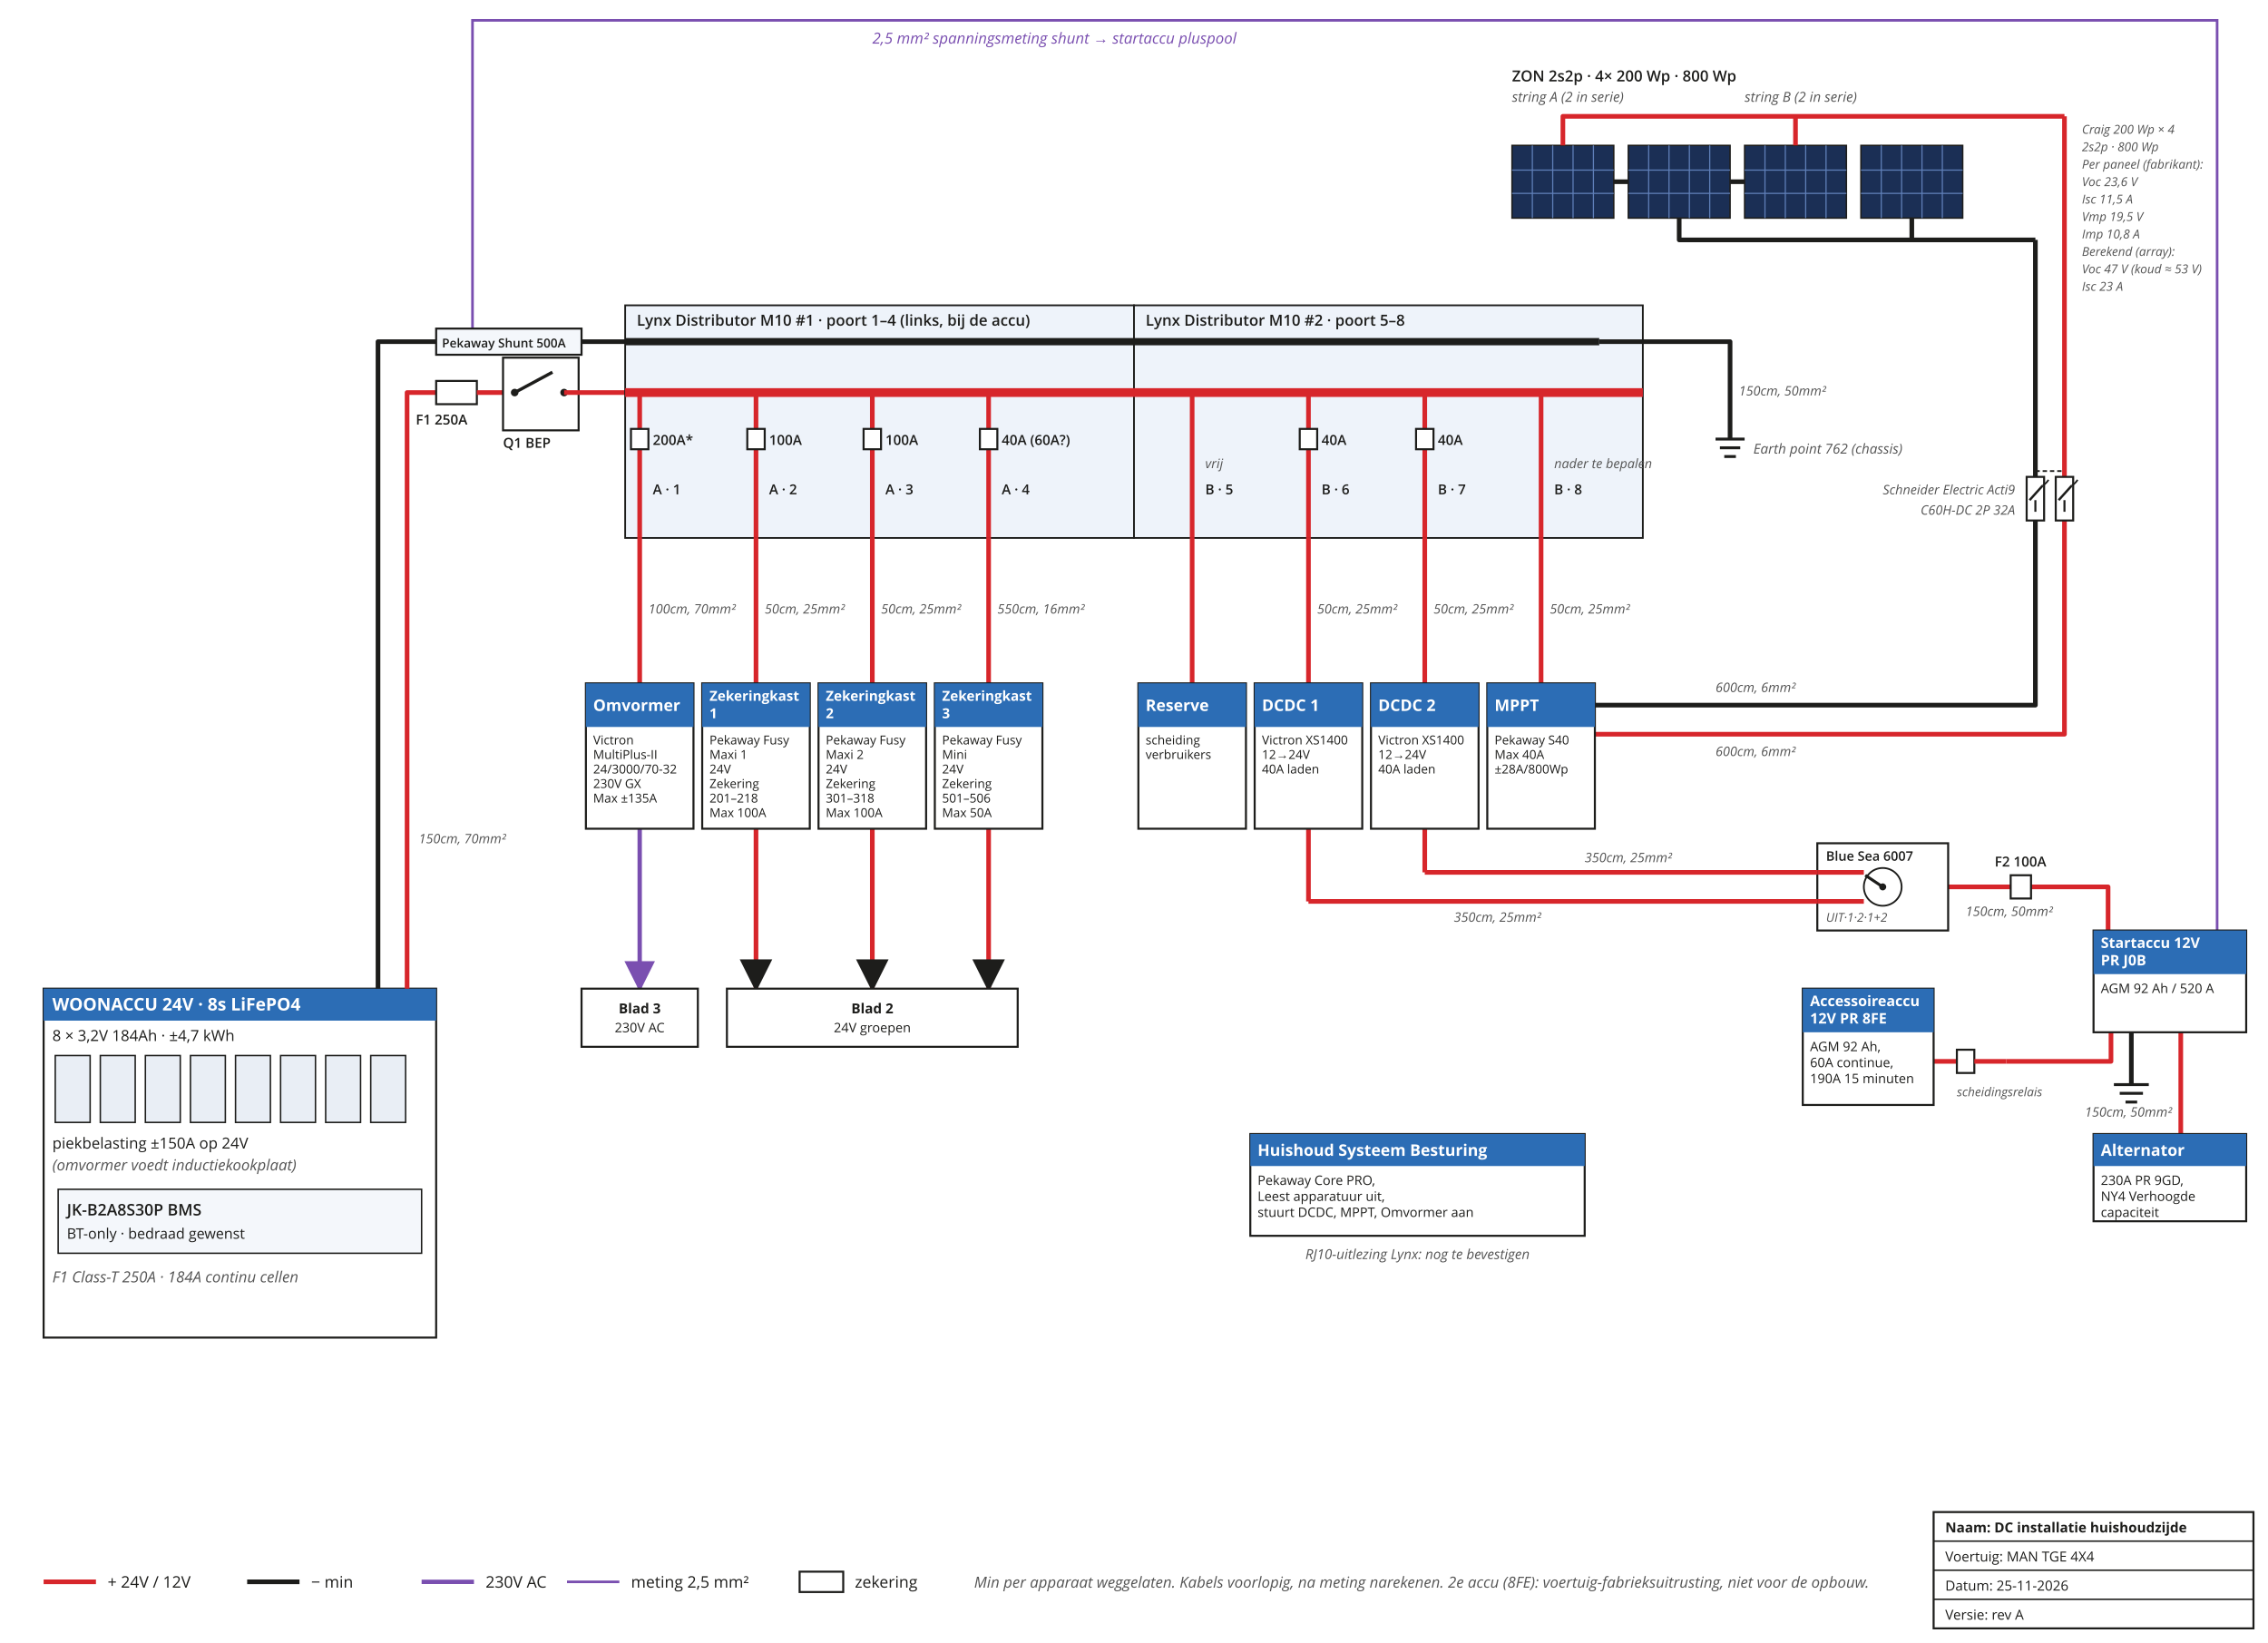
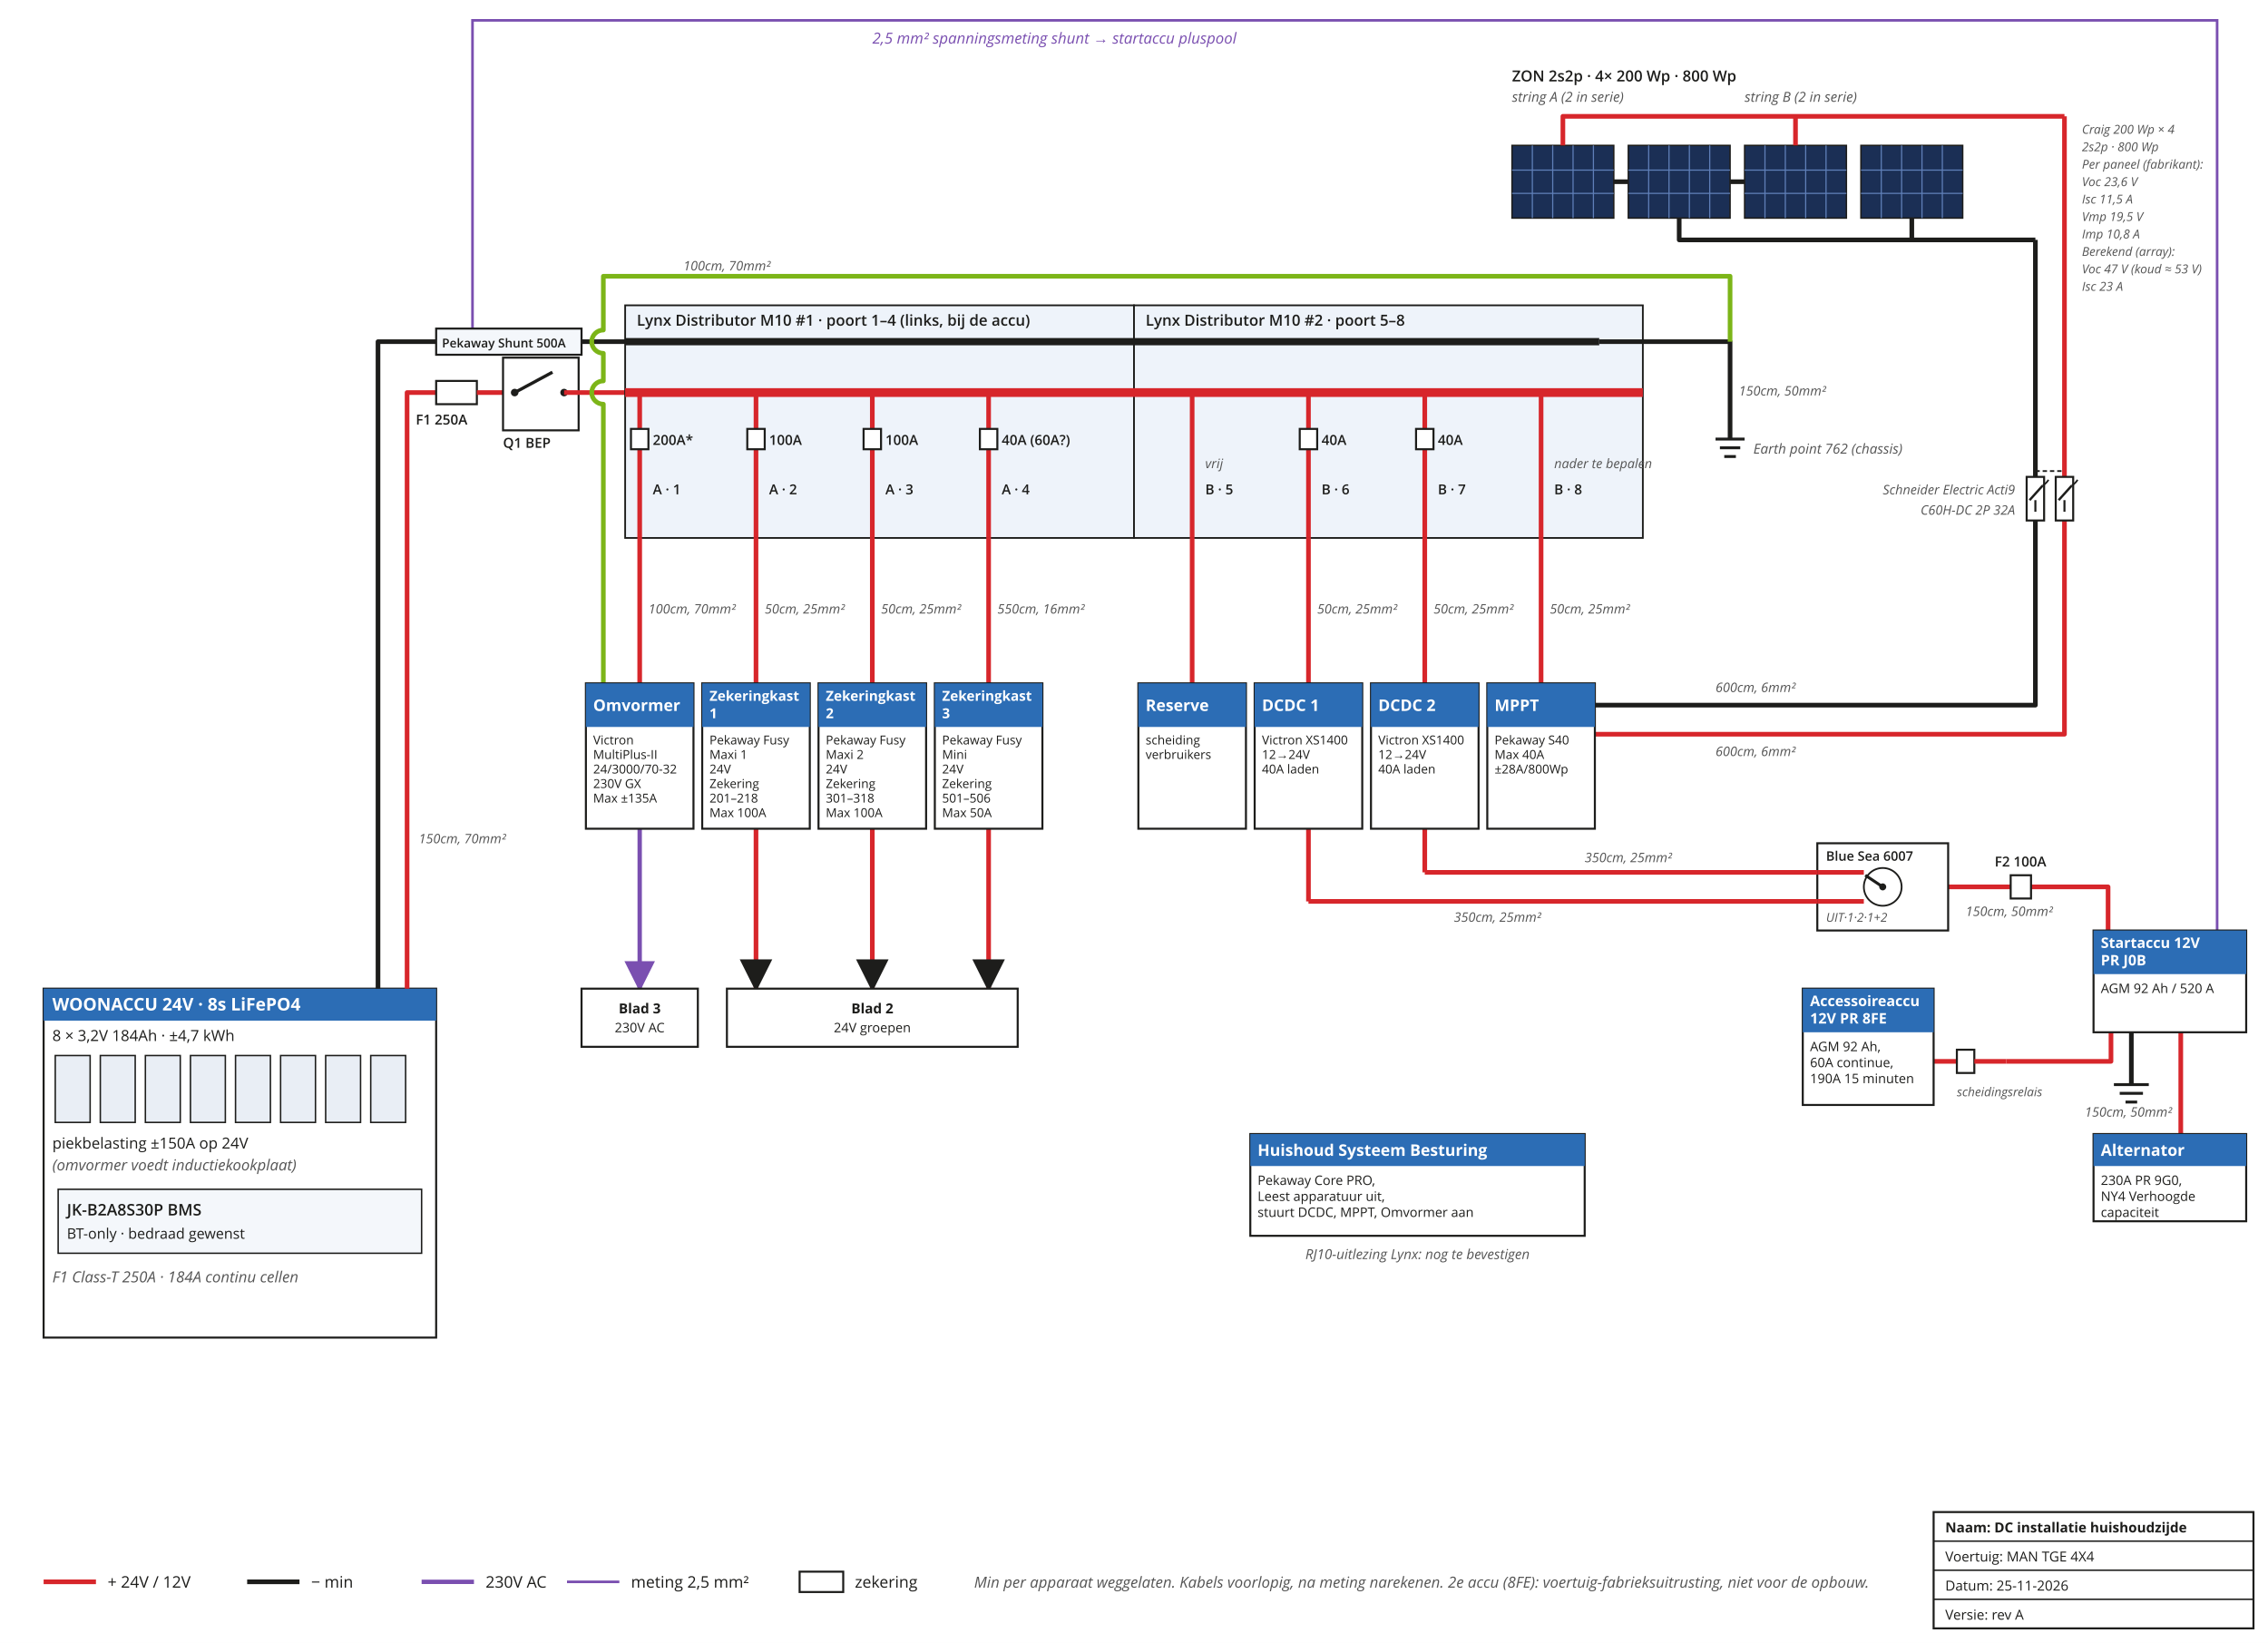
<svg xmlns="http://www.w3.org/2000/svg" viewBox="0 0 1560 1130" role="img" aria-label="Blad 1 energie en laden: woonaccu links onder, Lynx A en B midden met poorten 1 tot 8, zon 2s2p rechtsboven, 12V voertuigdelen rechts.">
  <rect width="100%" height="100%" fill="#fff" />
  <defs>
    <style>.p{stroke:#d7262b;stroke-width:3.2;fill:none;stroke-linejoin:round}
.n{stroke:#1d1d1b;stroke-width:3.2;fill:none;stroke-linejoin:round}
.ac{stroke:#7a4fb0;stroke-width:3;fill:none}
.box{fill:#fff;stroke:#1d1d1b;stroke-width:1.4}
.hd{fill:#2c6db5}
.ht{fill:#fff;font:700 12px 'Open Sans',Arial,sans-serif}
.bt{fill:#1d1d1b;font:400 11px 'Open Sans',Arial,sans-serif}
.lb{fill:#1d1d1b;font:600 11px 'Open Sans',Arial,sans-serif}
.cb{fill:#555;font:italic 400 10.5px 'Open Sans',Arial,sans-serif}
.fz{fill:#fff;stroke:#1d1d1b;stroke-width:1.4}
.fr{fill:#eef3fa;stroke:#1d1d1b;stroke-width:1.2}
.pv{fill:#1b2f55;stroke:#1d1d1b}
</style>
    <marker id="ar" viewBox="0 0 10 10" refX="9" refY="5" markerWidth="7" markerHeight="7" orient="auto-start-reverse">
      <path d="M0 0L10 5L0 10z" fill="#1d1d1b" />
    </marker>
    <marker id="arp" viewBox="0 0 10 10" refX="9" refY="5" markerWidth="7" markerHeight="7" orient="auto-start-reverse">
      <path d="M0 0L10 5L0 10z" fill="#7a4fb0" />
    </marker>
    <g id="pvp">
      <rect width="70" height="50" class="pv" />
      <path d="M0 17H70M0 33H70M14 0V50M28 0V50M42 0V50M56 0V50" stroke="#5f7fb8" stroke-width=".8" />
    </g>
  </defs>
  <g transform="translate(0,40)">
    <use href="#pvp" x="1040" y="60" />
    <use href="#pvp" x="1120" y="60" />
    <use href="#pvp" x="1200" y="60" />
    <use href="#pvp" x="1280" y="60" />
    <path d="M1110 85H1120" class="n" />
    <path d="M1190 85H1200" class="n" />
    <path d="M1075 60V40H1420" class="p" />
    <path d="M1155 110V125H1400" class="n" />
    <path d="M1235 60V40" class="p" />
    <path d="M1315 110V125" class="n" />
    <text x="1432" y="52" class="cb" style="font-size:8.5px">Craig 200 Wp × 4</text>
    <text x="1432" y="64" class="cb" style="font-size:8.5px">2s2p · 800 Wp</text>
    <text x="1432" y="76" class="cb" style="font-size:8.5px">Per paneel (fabrikant):</text>
    <text x="1432" y="88" class="cb" style="font-size:8.5px">Voc 23,6 V</text>
    <text x="1432" y="100" class="cb" style="font-size:8.5px">Isc 11,5 A</text>
    <text x="1432" y="112" class="cb" style="font-size:8.5px">Vmp 19,5 V</text>
    <text x="1432" y="124" class="cb" style="font-size:8.5px">Imp 10,8 A</text>
    <text x="1432" y="136" class="cb" style="font-size:8.5px">Berekend (array):</text>
    <text x="1432" y="148" class="cb" style="font-size:8.5px">Voc 47 V (koud ≈ 53 V)</text>
    <text x="1432" y="160" class="cb" style="font-size:8.5px">Isc 23 A</text>
    <text x="1040" y="30" class="cb" style="font-size:9.5px">string A (2 in serie)</text>
    <text x="1200" y="30" class="cb" style="font-size:9.5px">string B (2 in serie)</text>
    <text x="1040" y="16" class="lb" style="font-size:10.5px">ZON 2s2p · 4× 200 Wp · 800 Wp</text>
    <path d="M1420 40V465H1097" class="p" />
    <text x="1180" y="480" class="cb" style="font-size:9px">600cm, 6mm²</text>
    <path d="M1400 125V445H1097" class="n" />
    <text x="1180" y="436" class="cb" style="font-size:9px">600cm, 6mm²</text>
    <path d="M1400 284H1420" stroke="#1d1d1b" stroke-width="1.2" stroke-dasharray="3 2" />
    <rect x="1394" y="288" width="12" height="30" fill="#fff" stroke="#1d1d1b" stroke-width="1.4" />
    <path d="M1400 312V304" stroke="#1d1d1b" stroke-width="1.4" />
    <path d="M1396 304L1405 294" stroke="#1d1d1b" stroke-width="1.6" />
    <path d="M1405 294Q1408 292 1409 290" stroke="#1d1d1b" stroke-width="1.2" fill="none" />
    <rect x="1414" y="288" width="12" height="30" fill="#fff" stroke="#1d1d1b" stroke-width="1.4" />
    <path d="M1420 312V304" stroke="#1d1d1b" stroke-width="1.4" />
    <path d="M1416 304L1425 294" stroke="#1d1d1b" stroke-width="1.6" />
    <path d="M1425 294Q1428 292 1429 290" stroke="#1d1d1b" stroke-width="1.2" fill="none" />
    <text x="1386" y="300" class="cb" style="font-size:9px" text-anchor="end">Schneider Electric Acti9</text>
    <text x="1386" y="314" class="cb" style="font-size:9px" text-anchor="end">C60H-DC 2P 32A</text>
    <path d="M325 187V-26H1525V600" stroke="#7a4fb0" stroke-width="1.8" fill="none" />
    <text x="600" y="-10" class="cb" style="fill:#7a4fb0">2,5 mm² spanningsmeting shunt → startaccu pluspool</text>
    <rect x="30" y="640" width="270" height="240" class="box" />
    <rect x="30" y="640" width="270" height="22" class="hd" />
    <text x="36" y="655" class="ht">WOONACCU 24V · 8s LiFePO4</text>
    <text x="36" y="676" class="bt" style="font-size:10.5px">8 × 3,2V 184Ah · ±4,7 kWh</text>
    <rect x="38" y="686" width="24" height="46" fill="#e9eef5" stroke="#1d1d1b" />
    <rect x="69" y="686" width="24" height="46" fill="#e9eef5" stroke="#1d1d1b" />
    <rect x="100" y="686" width="24" height="46" fill="#e9eef5" stroke="#1d1d1b" />
    <rect x="131" y="686" width="24" height="46" fill="#e9eef5" stroke="#1d1d1b" />
    <rect x="162" y="686" width="24" height="46" fill="#e9eef5" stroke="#1d1d1b" />
    <rect x="193" y="686" width="24" height="46" fill="#e9eef5" stroke="#1d1d1b" />
    <rect x="224" y="686" width="24" height="46" fill="#e9eef5" stroke="#1d1d1b" />
    <rect x="255" y="686" width="24" height="46" fill="#e9eef5" stroke="#1d1d1b" />
    <text x="36" y="750" class="bt" style="font-size:10.5px">piekbelasting ±150A op 24V</text>
    <text x="36" y="765" class="cb">(omvormer voedt inductiekookplaat)</text>
    <rect x="40" y="778" width="250" height="44" fill="#f4f7fb" stroke="#1d1d1b" />
    <text x="46" y="796" class="lb">JK-B2A8S30P BMS</text>
    <text x="46" y="812" class="bt" style="font-size:10px">BT-only · bedraad gewenst</text>
    <text x="36" y="842" class="cb">F1 Class-T 250A · 184A continu cellen</text>
    <path d="M260 640V195H300" class="n" />
    <path d="M280 640V230H300" class="p" />
    <text x="288" y="540" class="cb" style="font-size:9px">150cm, 70mm²</text>
    <path d="M400 195H430" class="n" />
    <rect x="300" y="186" width="100" height="18" class="box" style="fill:#f4f7fb" />
    <text x="304" y="199" class="lb" style="font-size:8.5px">Pekaway Shunt 500A</text>
    <rect x="300" y="222" width="28" height="16" class="fz" />
    <text x="286" y="252" class="lb" style="font-size:9.5px">F1 250A</text>
    <path d="M328 230H346" class="p" />
    <rect x="346" y="206" width="52" height="50" fill="none" stroke="#1d1d1b" stroke-width="1.4" />
    <circle cx="354" cy="230" r="2.6" fill="#1d1d1b" />
    <circle cx="388" cy="230" r="2.6" fill="#1d1d1b" />
    <path d="M354 230L380 216" stroke="#1d1d1b" stroke-width="2.2" />
    <path d="M388 230H430" class="p" />
    <text x="346" y="268" class="lb" style="font-size:9.5px">Q1 BEP</text>
    <rect x="430" y="170" width="350" height="160" class="fr" />
    <text x="438" y="184" class="lb" style="font-size:10.5px">Lynx Distributor M10 #1 · poort 1–4 (links, bij de accu)</text>
    <rect x="780" y="170" width="350" height="160" class="fr" />
    <text x="788" y="184" class="lb" style="font-size:10.5px">Lynx Distributor M10 #2 · poort 5–8</text>
    <path d="M430 195H1100" class="n" style="stroke-width:5" />
    <path d="M430 230H1130" class="p" style="stroke-width:6" />
    <path d="M1100 195H1190V262" class="n" />
    <text x="1196" y="232" class="cb" style="font-size:9px">150cm, 50mm²</text>
    <path d="M1180 262H1200M1183 268H1197M1186 274H1194" stroke="#1d1d1b" stroke-width="2" />
    <text x="1206" y="272" class="cb" style="font-size:9.5px">Earth point 762 (chassis)</text>
+     <path d="M415 430V238a8 8 0 0 1 0-16V203a8 8 0 0 1 0-16V150H1190V195" style="stroke:#7CB518;stroke-width:3.2;fill:none;stroke-linejoin:round" />
+     <text x="470" y="146" class="cb" style="font-size:9px">100cm, 70mm²</text>
    <path d="M440 230V330" class="p" />
    <rect x="434" y="255" width="12" height="14" class="fz" />
    <text x="449" y="266" class="lb" style="font-size:9.5px">200A*</text>
    <text x="449" y="300" class="lb" style="font-size:9.5px">A · 1</text>
    <path d="M440 330V430" class="p" />
    <path d="M520 230V330" class="p" />
    <rect x="514" y="255" width="12" height="14" class="fz" />
    <text x="529" y="266" class="lb" style="font-size:9.5px">100A</text>
    <text x="529" y="300" class="lb" style="font-size:9.5px">A · 2</text>
    <path d="M520 330V430" class="p" />
    <path d="M600 230V330" class="p" />
    <rect x="594" y="255" width="12" height="14" class="fz" />
    <text x="609" y="266" class="lb" style="font-size:9.5px">100A</text>
    <text x="609" y="300" class="lb" style="font-size:9.5px">A · 3</text>
    <path d="M600 330V430" class="p" />
    <path d="M680 230V330" class="p" />
    <rect x="674" y="255" width="12" height="14" class="fz" />
    <text x="689" y="266" class="lb" style="font-size:9.5px">40A (60A?)</text>
    <text x="689" y="300" class="lb" style="font-size:9.5px">A · 4</text>
    <path d="M680 330V430" class="p" />
    <path d="M820 230V330" class="p" />
    <text x="829" y="282" class="cb" style="font-size:9px">vrij</text>
    <text x="829" y="300" class="lb" style="font-size:9.5px">B · 5</text>
    <path d="M820 330V430" class="p" />
    <path d="M900 230V330" class="p" />
    <rect x="894" y="255" width="12" height="14" class="fz" />
    <text x="909" y="266" class="lb" style="font-size:9.5px">40A</text>
    <text x="909" y="300" class="lb" style="font-size:9.5px">B · 6</text>
    <path d="M900 330V430" class="p" />
    <path d="M980 230V330" class="p" />
    <rect x="974" y="255" width="12" height="14" class="fz" />
    <text x="989" y="266" class="lb" style="font-size:9.5px">40A</text>
    <text x="989" y="300" class="lb" style="font-size:9.5px">B · 7</text>
    <path d="M980 330V430" class="p" />
    <path d="M1060 230V330" class="p" />
    <text x="1069" y="282" class="cb" style="font-size:9px">nader te bepalen</text>
    <text x="1069" y="300" class="lb" style="font-size:9.5px">B · 8</text>
    <path d="M1060 330V430" class="p" />
    <path d="M440 530V640" class="ac" marker-end="url(#arp)" />
    <path d="M520 530V640" class="p" marker-end="url(#ar)" />
    <path d="M600 530V640" class="p" marker-end="url(#ar)" />
    <path d="M680 530V640" class="p" marker-end="url(#ar)" />
    <path d="M1450 600V570H1340" class="p" />
    <rect x="1383" y="562" width="14" height="16" class="fz" />
    <text x="1372" y="556" class="lb" style="font-size:9.5px">F2 100A</text>
    <text x="1352" y="590" class="cb" style="font-size:9px">150cm, 50mm²</text>
    <rect x="1250" y="540" width="90" height="60" class="box" />
    <circle cx="1295" cy="570" r="13" fill="#fff" stroke="#1d1d1b" stroke-width="1.2" />
    <circle cx="1295" cy="570" r="2.4" fill="#1d1d1b" />
    <path d="M1295 570L1283 562" stroke="#1d1d1b" stroke-width="2" />
    <text x="1256" y="552" class="lb" style="font-size:9px">Blue Sea 6007</text>
    <text x="1256" y="594" class="cb" style="font-size:8.5px">UIT·1·2·1+2</text>
    <path d="M1250 560H1282" class="p" />
    <path d="M1250 580H1282" class="p" />
    <path d="M980 560V530" class="p" />
    <path d="M980 560H1250" class="p" />
    <path d="M900 580V530" class="p" />
    <path d="M900 580H1250" class="p" />
    <text x="1090" y="553" class="cb" style="font-size:9px">350cm, 25mm²</text>
    <text x="1000" y="594" class="cb" style="font-size:9px">350cm, 25mm²</text>
    <path d="M1330 690H1346" class="p" />
    <rect x="1346" y="682" width="12" height="16" class="fz" />
    <path d="M1358 690H1380" class="p" />
    <text x="1346" y="714" class="cb" style="font-size:8.5px">scheidingsrelais</text>
    <path d="M1380 690H1452V670" class="p" />
    <path d="M1466 670V706" class="n" />
    <path d="M1454 706H1478M1458 712H1474M1462 718H1470" stroke="#1d1d1b" stroke-width="2" />
    <path d="M1500 740V670" class="p" />
    <text x="1494" y="728" text-anchor="end" class="cb" style="font-size:9px">150cm, 50mm²</text>
    <text x="975" y="826" class="cb" text-anchor="middle" style="font-size:9.5px">RJ10-uitlezing Lynx: nog te bevestigen</text>
    <g transform="translate(30,1040)">
      <path d="M0 8H36" class="p" />
      <text x="44" y="12" class="bt">+ 24V / 12V</text>
      <path d="M140 8H176" class="n" />
      <text x="184" y="12" class="bt">− min</text>
      <path d="M260 8H296" class="ac" />
      <text x="304" y="12" class="bt">230V AC</text>
      <path d="M360 8H396" stroke="#7a4fb0" stroke-width="1.8" />
      <text x="404" y="12" class="bt">meting 2,5 mm²</text>
      <rect x="520" y="1" width="30" height="14" class="fz" />
      <text x="558" y="12" class="bt">zekering</text>
      <text x="640" y="12" class="cb">Min per apparaat weggelaten. Kabels voorlopig, na meting narekenen. 2e accu (8FE): voertuig-fabrieksuitrusting, niet voor de opbouw.</text>
    </g>
    <rect x="403" y="430" width="74" height="100" class="box" />
    <rect x="403" y="430" width="74" height="30" class="hd" />
    <text x="408" y="449" class="ht" style="font-size:11px">Omvormer</text>
    <text x="408" y="472" class="bt" style="font-size:8.5px">Victron</text>
    <text x="408" y="482" class="bt" style="font-size:8.5px">MultiPlus-II</text>
    <text x="408" y="492" class="bt" style="font-size:8.5px">24/3000/70-32</text>
    <text x="408" y="502" class="bt" style="font-size:8.5px">230V GX</text>
    <text x="408" y="512" class="bt" style="font-size:8.5px">Max ±135A</text>
    <rect x="483" y="430" width="74" height="100" class="box" />
    <rect x="483" y="430" width="74" height="30" class="hd" />
    <text x="488" y="442" class="ht" style="font-size:9.5px">Zekeringkast</text>
    <text x="488" y="454" class="ht" style="font-size:9.5px">1</text>
    <text x="488" y="472" class="bt" style="font-size:8.5px">Pekaway Fusy</text>
    <text x="488" y="482" class="bt" style="font-size:8.5px">Maxi 1</text>
    <text x="488" y="492" class="bt" style="font-size:8.5px">24V</text>
    <text x="488" y="502" class="bt" style="font-size:8.5px">Zekering</text>
    <text x="488" y="512" class="bt" style="font-size:8.5px">201–218</text>
    <text x="488" y="522" class="bt" style="font-size:8.5px">Max 100A</text>
    <rect x="563" y="430" width="74" height="100" class="box" />
    <rect x="563" y="430" width="74" height="30" class="hd" />
    <text x="568" y="442" class="ht" style="font-size:9.5px">Zekeringkast</text>
    <text x="568" y="454" class="ht" style="font-size:9.5px">2</text>
    <text x="568" y="472" class="bt" style="font-size:8.5px">Pekaway Fusy</text>
    <text x="568" y="482" class="bt" style="font-size:8.5px">Maxi 2</text>
    <text x="568" y="492" class="bt" style="font-size:8.5px">24V</text>
    <text x="568" y="502" class="bt" style="font-size:8.5px">Zekering</text>
    <text x="568" y="512" class="bt" style="font-size:8.5px">301–318</text>
    <text x="568" y="522" class="bt" style="font-size:8.5px">Max 100A</text>
    <rect x="643" y="430" width="74" height="100" class="box" />
    <rect x="643" y="430" width="74" height="30" class="hd" />
    <text x="648" y="442" class="ht" style="font-size:9.5px">Zekeringkast</text>
    <text x="648" y="454" class="ht" style="font-size:9.5px">3</text>
    <text x="648" y="472" class="bt" style="font-size:8.5px">Pekaway Fusy</text>
    <text x="648" y="482" class="bt" style="font-size:8.5px">Mini</text>
    <text x="648" y="492" class="bt" style="font-size:8.5px">24V</text>
    <text x="648" y="502" class="bt" style="font-size:8.5px">Zekering</text>
    <text x="648" y="512" class="bt" style="font-size:8.5px">501–506</text>
    <text x="648" y="522" class="bt" style="font-size:8.5px">Max 50A</text>
    <rect x="783" y="430" width="74" height="100" class="box" />
    <rect x="783" y="430" width="74" height="30" class="hd" />
    <text x="788" y="449" class="ht" style="font-size:11px">Reserve</text>
    <text x="788" y="472" class="bt" style="font-size:8.5px">scheiding</text>
    <text x="788" y="482" class="bt" style="font-size:8.5px">verbruikers</text>
    <rect x="863" y="430" width="74" height="100" class="box" />
    <rect x="863" y="430" width="74" height="30" class="hd" />
    <text x="868" y="449" class="ht" style="font-size:11px">DCDC 1</text>
    <text x="868" y="472" class="bt" style="font-size:8.5px">Victron XS1400</text>
    <text x="868" y="482" class="bt" style="font-size:8.5px">12→24V</text>
    <text x="868" y="492" class="bt" style="font-size:8.5px">40A laden</text>
    <rect x="943" y="430" width="74" height="100" class="box" />
    <rect x="943" y="430" width="74" height="30" class="hd" />
    <text x="948" y="449" class="ht" style="font-size:11px">DCDC 2</text>
    <text x="948" y="472" class="bt" style="font-size:8.5px">Victron XS1400</text>
    <text x="948" y="482" class="bt" style="font-size:8.5px">12→24V</text>
    <text x="948" y="492" class="bt" style="font-size:8.5px">40A laden</text>
    <rect x="1023" y="430" width="74" height="100" class="box" />
    <rect x="1023" y="430" width="74" height="30" class="hd" />
    <text x="1028" y="449" class="ht" style="font-size:11px">MPPT</text>
    <text x="1028" y="472" class="bt" style="font-size:8.5px">Pekaway S40</text>
    <text x="1028" y="482" class="bt" style="font-size:8.5px">Max 40A</text>
    <text x="1028" y="492" class="bt" style="font-size:8.5px">±28A/800Wp</text>
    <text x="446" y="382" class="cb" style="font-size:9px">100cm, 70mm²</text>
    <text x="526" y="382" class="cb" style="font-size:9px">50cm, 25mm²</text>
    <text x="606" y="382" class="cb" style="font-size:9px">50cm, 25mm²</text>
    <text x="686" y="382" class="cb" style="font-size:9px">550cm, 16mm²</text>
    <text x="906" y="382" class="cb" style="font-size:9px">50cm, 25mm²</text>
    <text x="986" y="382" class="cb" style="font-size:9px">50cm, 25mm²</text>
    <text x="1066" y="382" class="cb" style="font-size:9px">50cm, 25mm²</text>
    <rect x="400" y="640" width="80" height="40" class="box" />
    <text x="440" y="657" text-anchor="middle" class="ht" style="font-size:9.5px;fill:#1d1d1b">Blad 3</text>
    <text x="440" y="670" text-anchor="middle" class="bt" style="font-size:9px">230V AC</text>
    <rect x="500" y="640" width="200" height="40" class="box" />
    <text x="600" y="657" text-anchor="middle" class="ht" style="font-size:9.5px;fill:#1d1d1b">Blad 2</text>
    <text x="600" y="670" text-anchor="middle" class="bt" style="font-size:9px">24V groepen</text>
    <rect x="1440" y="600" width="105" height="70" class="box" />
    <rect x="1440" y="600" width="105" height="30" class="hd" />
    <text x="1445" y="612" class="ht" style="font-size:10px">Startaccu 12V</text>
    <text x="1445" y="624" class="ht" style="font-size:10px">PR J0B</text>
    <text x="1445" y="643" class="bt" style="font-size:9px">AGM 92 Ah / 520 A</text>
    <rect x="1240" y="640" width="90" height="80" class="box" />
    <rect x="1240" y="640" width="90" height="30" class="hd" />
    <text x="1245" y="652" class="ht" style="font-size:10px">Accessoireaccu</text>
    <text x="1245" y="664" class="ht" style="font-size:10px">12V PR 8FE</text>
    <text x="1245" y="683" class="bt" style="font-size:9px">AGM 92 Ah,</text>
    <text x="1245" y="694" class="bt" style="font-size:9px">60A continue,</text>
    <text x="1245" y="705" class="bt" style="font-size:9px">190A 15 minuten</text>
    <rect x="1440" y="740" width="105" height="60" class="box" />
    <rect x="1440" y="740" width="105" height="22" class="hd" />
    <text x="1445" y="755" class="ht" style="font-size:11px">Alternator</text>
-     <text x="1445" y="775" class="bt" style="font-size:9px">230A PR 9GD,</text>
+     <text x="1445" y="775" class="bt" style="font-size:9px">230A PR 9G0,</text>
    <text x="1445" y="786" class="bt" style="font-size:9px">NY4 Verhoogde</text>
    <text x="1445" y="797" class="bt" style="font-size:9px">capaciteit</text>
    <rect x="860" y="740" width="230" height="70" class="box" />
    <rect x="860" y="740" width="230" height="22" class="hd" />
    <text x="865" y="755" class="ht" style="font-size:11px">Huishoud Systeem Besturing</text>
    <text x="865" y="775" class="bt" style="font-size:9px">Pekaway Core PRO,</text>
    <text x="865" y="786" class="bt" style="font-size:9px">Leest apparatuur uit,</text>
    <text x="865" y="797" class="bt" style="font-size:9px">stuurt DCDC, MPPT, Omvormer aan</text>
  </g>
  <g font-family="Open Sans,Arial,sans-serif">
    <rect x="1330" y="1040" width="220" height="80" fill="#fff" stroke="#1d1d1b" stroke-width="1.4" />
    <path d="M1330 1060H1550M1330 1080H1550M1330 1100H1550" stroke="#1d1d1b" stroke-width="1" />
    <text x="1338" y="1054" font-size="9.5" font-weight="700" fill="#1d1d1b">Naam: DC installatie huishoudzijde</text>
    <text x="1338" y="1074" font-size="9.5" fill="#1d1d1b">Voertuig: MAN TGE 4X4</text>
    <text x="1338" y="1094" font-size="9.5" fill="#1d1d1b">Datum: 25-11-2026</text>
    <text x="1338" y="1114" font-size="9.5" fill="#1d1d1b">Versie: rev A</text>
  </g>
</svg>
